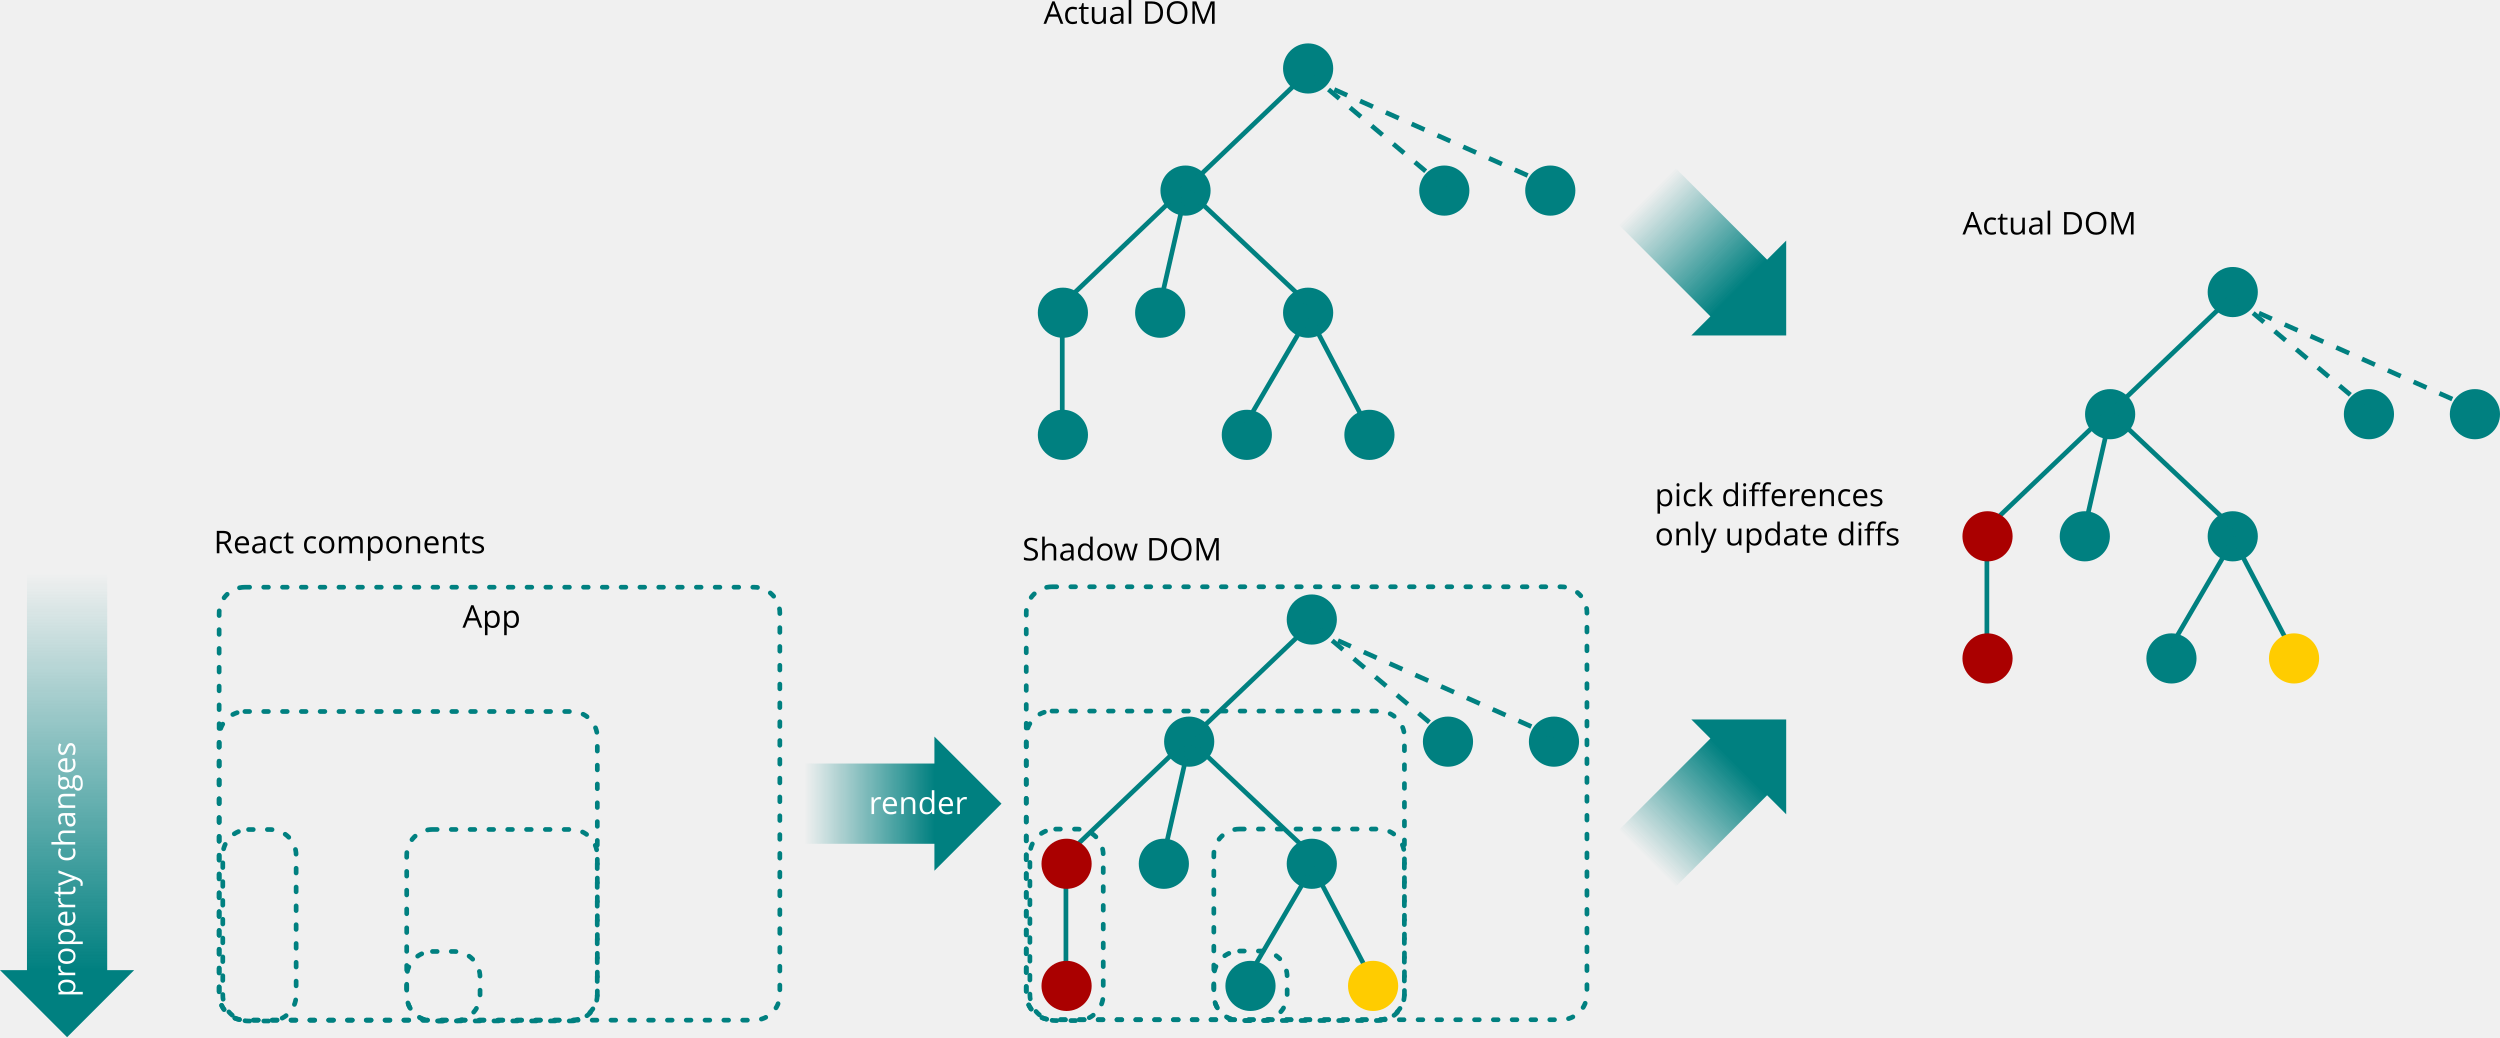
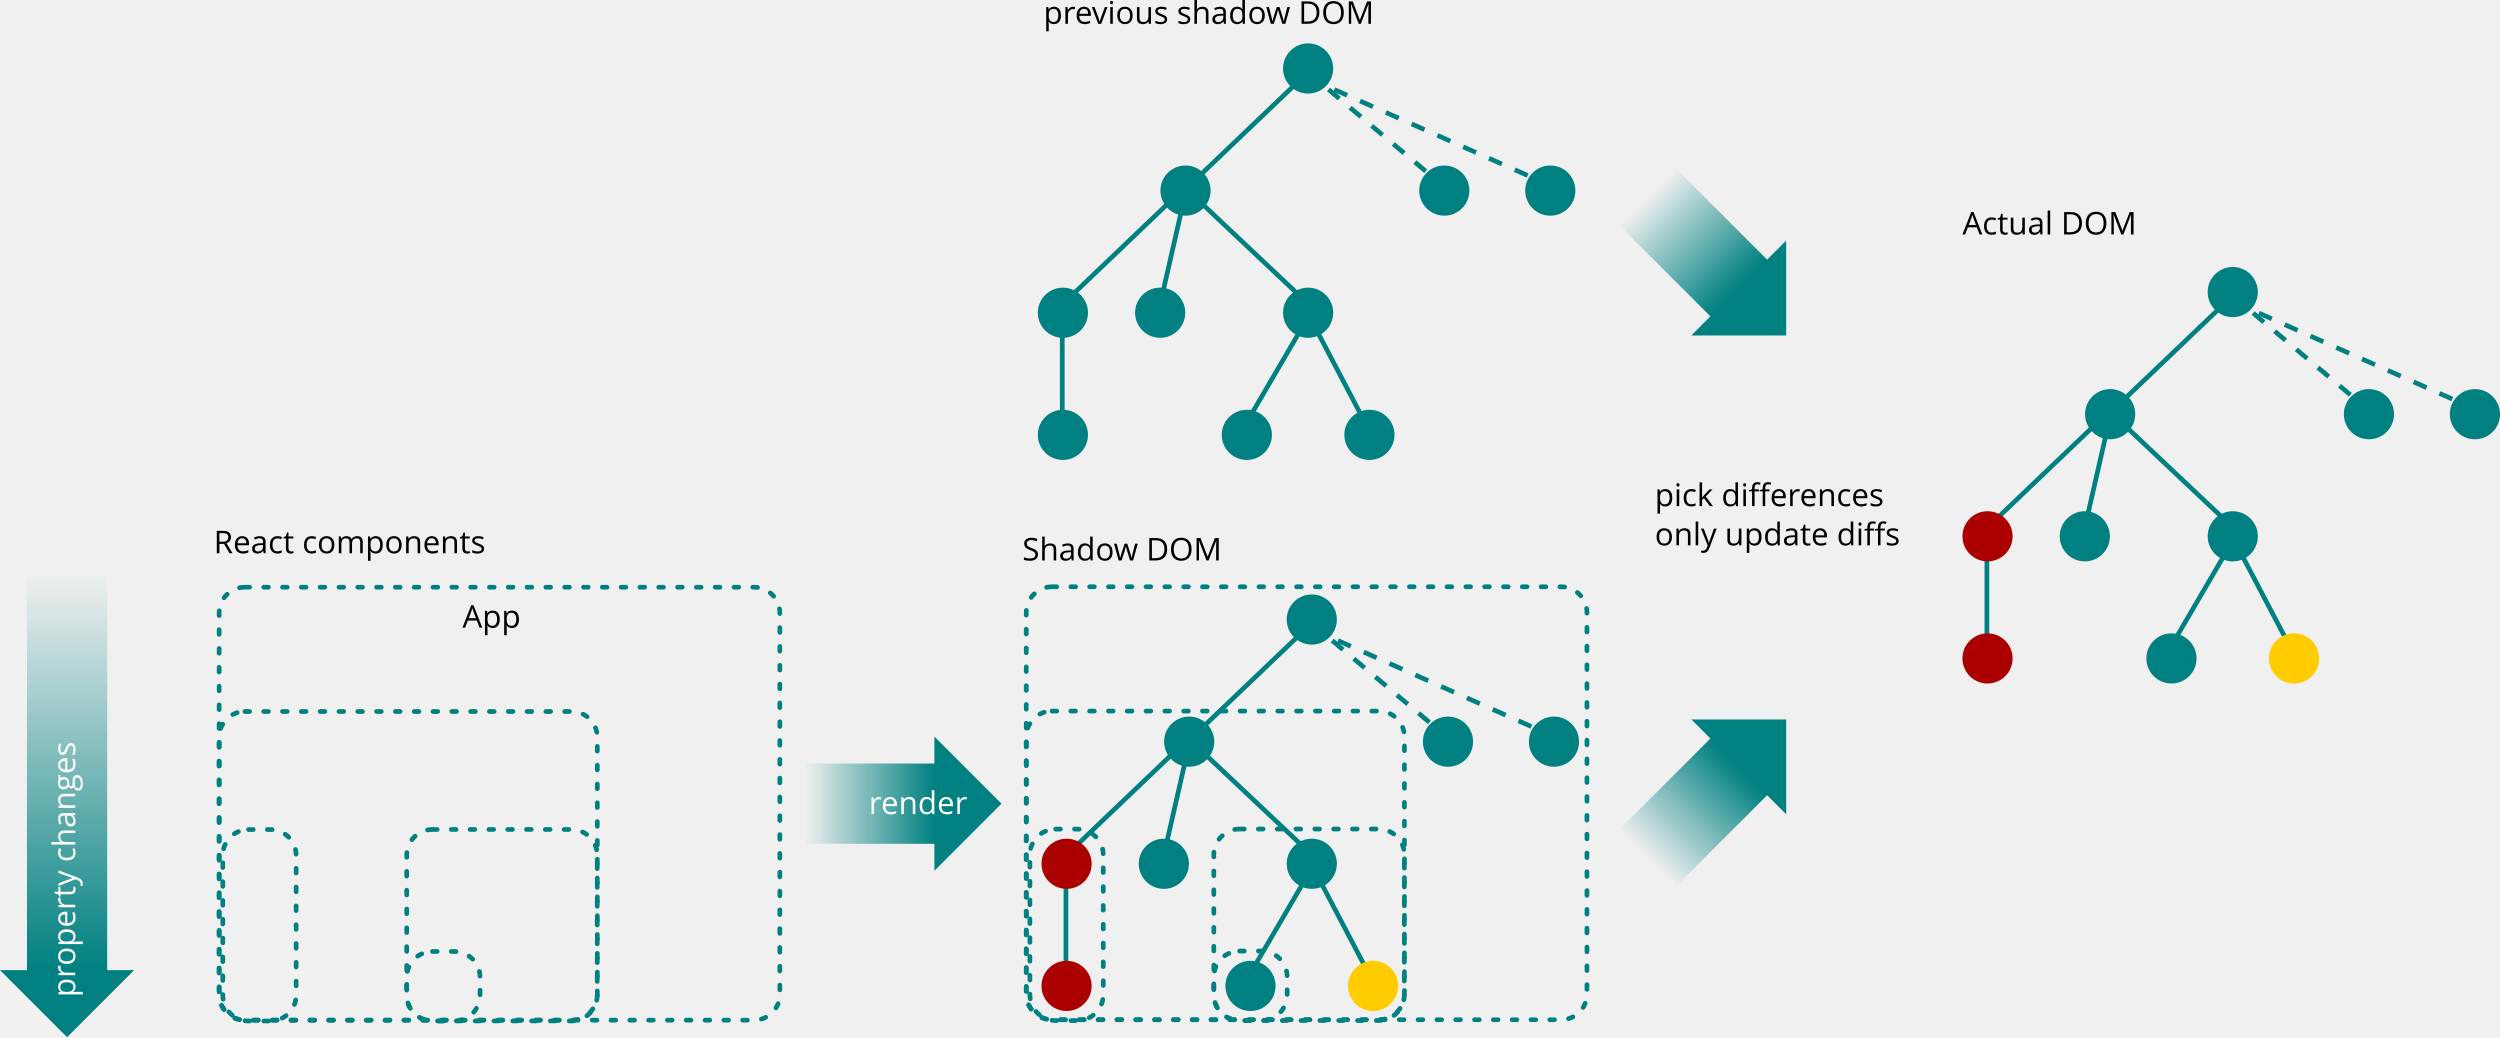
<svg xmlns="http://www.w3.org/2000/svg" xmlns:xlink="http://www.w3.org/1999/xlink" width="450.08mm" height="186.732mm" viewBox="0 0 1594.77 661.648" id="svg4189" version="1.1">
  <defs id="defs4191">
    <linearGradient id="linearGradient5861">
      <stop style="stop-color:#008080;stop-opacity:1;" offset="0" id="stop5863" />
      <stop style="stop-color:#008080;stop-opacity:0;" offset="1" id="stop5865" />
    </linearGradient>
    <linearGradient xlink:href="#linearGradient5861" id="linearGradient5867" x1="-770.746" y1="403.844" x2="-675.948" y2="403.844" gradientUnits="userSpaceOnUse" gradientTransform="matrix(-0.8735457,0,0,0.8735457,-812.1219,65.34403)" />
    <linearGradient xlink:href="#linearGradient5861" id="linearGradient5963" gradientUnits="userSpaceOnUse" gradientTransform="matrix(-0.8735457,0,0,0.8735457,-812.1219,65.34403)" x1="-770.746" y1="403.844" x2="-675.948" y2="403.844" />
    <linearGradient xlink:href="#linearGradient5861" id="linearGradient5997" gradientUnits="userSpaceOnUse" gradientTransform="matrix(0,-0.8735457,-0.8735457,0,-341.8624,20.01759)" x1="-770.746" y1="403.844" x2="-480.519" y2="403.844" />
    <linearGradient xlink:href="#linearGradient5861" id="linearGradient6550" gradientUnits="userSpaceOnUse" gradientTransform="matrix(-0.8735457,0,0,0.8735457,-812.1219,65.34403)" x1="-770.746" y1="403.844" x2="-675.948" y2="403.844" />
  </defs>
  <g id="layer1" transform="translate(737.4335,99.58437)">
    <circle style="opacity:1;fill:#008080;fill-opacity:1;stroke:none;stroke-width:10;stroke-linecap:round;stroke-linejoin:round;stroke-miterlimit:4;stroke-dasharray:10, 10;stroke-dashoffset:0;stroke-opacity:1" id="path4737" cx="99.371" cy="295.615" r="16" />
    <circle style="opacity:1;fill:#008080;fill-opacity:1;stroke:none;stroke-width:10;stroke-linecap:round;stroke-linejoin:round;stroke-miterlimit:4;stroke-dasharray:10, 10;stroke-dashoffset:0;stroke-opacity:1" id="path4737-5" cx="21.157" cy="373.521" r="16" />
    <circle style="opacity:1;fill:#008080;fill-opacity:1;stroke:none;stroke-width:10;stroke-linecap:round;stroke-linejoin:round;stroke-miterlimit:4;stroke-dasharray:10, 10;stroke-dashoffset:0;stroke-opacity:1" id="path4737-7" cx="186.245" cy="373.521" r="16" />
    <circle style="opacity:1;fill:#008080;fill-opacity:1;stroke:none;stroke-width:10;stroke-linecap:round;stroke-linejoin:round;stroke-miterlimit:4;stroke-dasharray:10, 10;stroke-dashoffset:0;stroke-opacity:1" id="path4737-4" cx="253.852" cy="373.521" r="16" />
    <circle style="opacity:1;fill:#008080;fill-opacity:1;stroke:none;stroke-width:10;stroke-linecap:round;stroke-linejoin:round;stroke-miterlimit:4;stroke-dasharray:10, 10;stroke-dashoffset:0;stroke-opacity:1" id="path4737-7-1" cx="4.995" cy="451.427" r="16" />
    <circle style="opacity:1;fill:#008080;fill-opacity:1;stroke:none;stroke-width:10;stroke-linecap:round;stroke-linejoin:round;stroke-miterlimit:4;stroke-dasharray:10, 10;stroke-dashoffset:0;stroke-opacity:1" id="path4737-4-9" cx="99.371" cy="451.427" r="16" />
    <circle style="opacity:1;fill:#008080;fill-opacity:1;stroke:none;stroke-width:10;stroke-linecap:round;stroke-linejoin:round;stroke-miterlimit:4;stroke-dasharray:10, 10;stroke-dashoffset:0;stroke-opacity:1" id="path4737-5-9" cx="60.264" cy="529.332" r="16" />
    <path style="fill:none;fill-rule:evenodd;stroke:#008080;stroke-width:3;stroke-linecap:butt;stroke-linejoin:miter;stroke-miterlimit:4;stroke-dasharray:9, 9;stroke-dashoffset:0;stroke-opacity:1" d="M 99.611,301.741 254.164,370.432" id="path4880" />
    <path style="fill:none;fill-rule:evenodd;stroke:#008080;stroke-width:3;stroke-linecap:butt;stroke-linejoin:miter;stroke-miterlimit:4;stroke-dasharray:none;stroke-opacity:1" d="M 20.819,376.493 5.162,445.183" id="path4880-4" />
    <path style="fill:none;fill-rule:evenodd;stroke:#008080;stroke-width:3;stroke-linecap:butt;stroke-linejoin:miter;stroke-miterlimit:4;stroke-dasharray:none;stroke-opacity:1" d="m -57.468,456.295 0,68.69" id="path4880-0" />
    <path style="fill:none;fill-rule:evenodd;stroke:#008080;stroke-width:3;stroke-linecap:butt;stroke-linejoin:miter;stroke-miterlimit:4;stroke-dasharray:none;stroke-opacity:1" d="m 99.611,297.701 -77.782,74.246" id="path4880-5" />
    <path style="fill:none;fill-rule:evenodd;stroke:#008080;stroke-width:3;stroke-linecap:butt;stroke-linejoin:miter;stroke-miterlimit:4;stroke-dasharray:9, 9;stroke-dashoffset:0;stroke-opacity:1" d="M 98.601,297.448 187.494,372.2" id="path4880-5-8" />
    <path style="fill:none;fill-rule:evenodd;stroke:#008080;stroke-width:3;stroke-linecap:butt;stroke-linejoin:miter;stroke-miterlimit:4;stroke-dasharray:none;stroke-opacity:1" d="M 21.075,371.189 -56.707,445.436" id="path4880-5-1" />
    <path style="fill:none;fill-rule:evenodd;stroke:#008080;stroke-width:3;stroke-linecap:butt;stroke-linejoin:miter;stroke-miterlimit:4;stroke-dasharray:none;stroke-opacity:1" d="m 20.065,370.937 79.297,74.751" id="path4880-5-8-7" />
    <path style="fill:none;fill-rule:evenodd;stroke:#008080;stroke-width:3;stroke-linecap:butt;stroke-linejoin:miter;stroke-miterlimit:4;stroke-dasharray:none;stroke-opacity:1" d="M 100.372,452.507 59.966,521.702" id="path4880-5-0" />
    <path style="fill:none;fill-rule:evenodd;stroke:#008080;stroke-width:3;stroke-linecap:butt;stroke-linejoin:miter;stroke-miterlimit:4;stroke-dasharray:none;stroke-opacity:1" d="M 99.362,452.254 137.242,524.48" id="path4880-5-8-9" />
    <rect style="opacity:1;fill:none;fill-opacity:1;stroke:#008080;stroke-width:3;stroke-linecap:round;stroke-linejoin:round;stroke-miterlimit:4;stroke-dasharray:3, 9;stroke-dashoffset:0;stroke-opacity:1" id="rect5059" width="46.786" height="122.143" x="-80.45" y="429.308" rx="16.429" ry="16.429" />
    <rect style="opacity:1;fill:none;fill-opacity:1;stroke:#008080;stroke-width:3;stroke-linecap:round;stroke-linejoin:round;stroke-miterlimit:4;stroke-dasharray:3, 9;stroke-dashoffset:0;stroke-opacity:1" id="rect5059-8" width="241.24" height="196.894" x="-82.778" y="354.008" rx="16.429" ry="16.429" />
    <rect style="opacity:1;fill:none;fill-opacity:1;stroke:#008080;stroke-width:3;stroke-linecap:round;stroke-linejoin:round;stroke-miterlimit:4;stroke-dasharray:3, 9;stroke-dashoffset:0;stroke-opacity:1" id="rect5059-9" width="121.537" height="122.143" x="36.871" y="429.264" rx="16.429" ry="16.429" />
    <rect style="opacity:1;fill:none;fill-opacity:1;stroke:#008080;stroke-width:3;stroke-linecap:round;stroke-linejoin:round;stroke-miterlimit:4;stroke-dasharray:3, 9;stroke-dashoffset:0;stroke-opacity:1" id="rect5059-6" width="46.786" height="44.361" x="36.871" y="507.09" rx="16.429" ry="16.429" />
    <rect style="opacity:1;fill:none;fill-opacity:1;stroke:#008080;stroke-width:3;stroke-linecap:round;stroke-linejoin:round;stroke-miterlimit:4;stroke-dasharray:3, 9;stroke-dashoffset:0;stroke-opacity:1" id="rect5059-8-5" width="357.669" height="276.18" x="-82.778" y="274.722" rx="16.429" ry="16.429" />
    <text xml:space="preserve" style="font-style:normal;font-variant:normal;font-weight:normal;font-stretch:normal;font-size:40px;line-height:125%;font-family:'Open Sans';-inkscape-font-specification:'Open Sans';letter-spacing:0px;word-spacing:0px;fill:#000000;fill-opacity:1;stroke:none;stroke-width:1px;stroke-linecap:butt;stroke-linejoin:miter;stroke-opacity:1" x="-601.104" y="253.332" id="text5522">
      <tspan id="tspan5524" x="-601.104" y="253.332" style="font-size:20px">React components</tspan>
    </text>
    <text xml:space="preserve" style="font-style:normal;font-variant:normal;font-weight:normal;font-stretch:normal;font-size:40px;line-height:125%;font-family:'Open Sans';-inkscape-font-specification:'Open Sans';letter-spacing:0px;word-spacing:0px;fill:#000000;fill-opacity:1;stroke:none;stroke-width:1px;stroke-linecap:butt;stroke-linejoin:miter;stroke-opacity:1" x="-85.314" y="257.941" id="text5522-5">
      <tspan id="tspan5524-4" x="-85.314" y="257.941" style="font-size:20px">Shadow DOM</tspan>
    </text>
    <rect style="opacity:1;fill:none;fill-opacity:1;stroke:#008080;stroke-width:3;stroke-linecap:round;stroke-linejoin:round;stroke-miterlimit:4;stroke-dasharray:3, 9;stroke-dashoffset:0;stroke-opacity:1" id="rect5059-5" width="46.786" height="122.143" x="-595.313" y="429.583" rx="16.429" ry="16.429" />
    <rect style="opacity:1;fill:none;fill-opacity:1;stroke:#008080;stroke-width:3;stroke-linecap:round;stroke-linejoin:round;stroke-miterlimit:4;stroke-dasharray:3, 9;stroke-dashoffset:0;stroke-opacity:1" id="rect5059-8-6" width="241.24" height="196.894" x="-597.642" y="354.282" rx="16.429" ry="16.429" />
    <rect style="opacity:1;fill:none;fill-opacity:1;stroke:#008080;stroke-width:3;stroke-linecap:round;stroke-linejoin:round;stroke-miterlimit:4;stroke-dasharray:3, 9;stroke-dashoffset:0;stroke-opacity:1" id="rect5059-9-6" width="121.537" height="122.143" x="-477.992" y="429.538" rx="16.429" ry="16.429" />
    <rect style="opacity:1;fill:none;fill-opacity:1;stroke:#008080;stroke-width:3;stroke-linecap:round;stroke-linejoin:round;stroke-miterlimit:4;stroke-dasharray:3, 9;stroke-dashoffset:0;stroke-opacity:1" id="rect5059-6-4" width="46.786" height="44.361" x="-477.992" y="507.364" rx="16.429" ry="16.429" />
    <rect style="opacity:1;fill:none;fill-opacity:1;stroke:#008080;stroke-width:3;stroke-linecap:round;stroke-linejoin:round;stroke-miterlimit:4;stroke-dasharray:3, 9;stroke-dashoffset:0;stroke-opacity:1" id="rect5059-8-5-3" width="357.669" height="276.18" x="-597.642" y="274.996" rx="16.429" ry="16.429" />
    <text xml:space="preserve" style="font-style:normal;font-variant:normal;font-weight:normal;font-stretch:normal;font-size:40px;line-height:125%;font-family:'Open Sans';-inkscape-font-specification:'Open Sans';letter-spacing:0px;word-spacing:0px;fill:#000000;fill-opacity:1;stroke:none;stroke-width:1px;stroke-linecap:butt;stroke-linejoin:miter;stroke-opacity:1" x="-71.779" y="-84.389" id="text5522-5-7">
-       <tspan id="tspan5524-4-2" x="-71.779" y="-84.389" style="font-size:20px">Actual DOM</tspan>
+       <tspan id="tspan5524-4-2" x="-71.779" y="-84.389" style="font-size:20px">previous shadow DOM</tspan>
    </text>
    <g id="g5906" transform="translate(-2.527588,-5.033691)">
      <path id="rect5859" d="m -138.84,375.325 0,17.206 -82.811,0 0,51.179 82.811,0 0,17.205 42.795,-42.795 -42.795,-42.795 z" style="opacity:1;fill:url(#linearGradient5867);fill-opacity:1;stroke:none;stroke-width:3;stroke-linecap:round;stroke-linejoin:round;stroke-miterlimit:4;stroke-dasharray:none;stroke-dashoffset:0;stroke-opacity:1" />
      <text id="text5522-89" y="424.743" x="-180.67" style="font-style:normal;font-variant:normal;font-weight:normal;font-stretch:normal;font-size:40px;line-height:125%;font-family:'Open Sans';-inkscape-font-specification:'Open Sans';letter-spacing:0px;word-spacing:0px;fill:#000000;fill-opacity:1;stroke:none;stroke-width:1px;stroke-linecap:butt;stroke-linejoin:miter;stroke-opacity:1" xml:space="preserve">
        <tspan style="font-size:20px;fill:#ffffff" y="424.743" x="-180.67" id="tspan5524-0">render</tspan>
      </text>
    </g>
    <g id="g5906-1" transform="matrix(0.7071068,-0.7071068,0.7071068,0.7071068,174.2497,-4.213901)">
      <path id="rect5859-7" d="m -138.84,375.325 0,17.206 -82.811,0 0,51.179 82.811,0 0,17.205 42.795,-42.795 -42.795,-42.795 z" style="opacity:1;fill:url(#linearGradient5963);fill-opacity:1;stroke:none;stroke-width:3;stroke-linecap:round;stroke-linejoin:round;stroke-miterlimit:4;stroke-dasharray:none;stroke-dashoffset:0;stroke-opacity:1" />
    </g>
    <g id="g6419" transform="translate(0,-174.0313)">
      <path id="rect5859-4" d="m -651.843,693.299 -17.206,0 0,-252.517 -51.179,0 0,252.517 -17.205,0 42.795,42.795 z" style="opacity:1;fill:url(#linearGradient5997);fill-opacity:1;stroke:none;stroke-width:3;stroke-linecap:round;stroke-linejoin:round;stroke-miterlimit:4;stroke-dasharray:none;stroke-dashoffset:0;stroke-opacity:1" />
      <text transform="matrix(0,-1,1,0,0,0)" id="text6002" y="-689.443" x="-710.499" style="font-style:normal;font-variant:normal;font-weight:normal;font-stretch:normal;font-size:40px;line-height:125%;font-family:'Open Sans';-inkscape-font-specification:'Open Sans';letter-spacing:0px;word-spacing:0px;fill:#000000;fill-opacity:1;stroke:none;stroke-width:1px;stroke-linecap:butt;stroke-linejoin:miter;stroke-opacity:1" xml:space="preserve">
        <tspan style="font-size:20px;fill:#ffffff" y="-689.443" x="-710.499" id="tspan6004">property changes</tspan>
      </text>
    </g>
    <circle style="opacity:1;fill:#aa0000;fill-opacity:1;stroke:none;stroke-width:10;stroke-linecap:round;stroke-linejoin:round;stroke-miterlimit:4;stroke-dasharray:10, 10;stroke-dashoffset:0;stroke-opacity:1" id="path4737-5-1" cx="-57.057" cy="451.427" r="16" />
    <circle style="opacity:1;fill:#aa0000;fill-opacity:1;stroke:none;stroke-width:10;stroke-linecap:round;stroke-linejoin:round;stroke-miterlimit:4;stroke-dasharray:10, 10;stroke-dashoffset:0;stroke-opacity:1" id="path4737-8" cx="-57.057" cy="529.332" r="16" />
    <circle style="opacity:1;fill:#ffcc00;fill-opacity:1;stroke:none;stroke-width:10;stroke-linecap:round;stroke-linejoin:round;stroke-miterlimit:4;stroke-dasharray:10, 10;stroke-dashoffset:0;stroke-opacity:1" id="path4737-7-0" cx="138.479" cy="529.332" r="16" />
    <text xml:space="preserve" style="font-style:normal;font-variant:normal;font-weight:normal;font-stretch:normal;font-size:20px;line-height:125%;font-family:'Open Sans';-inkscape-font-specification:'Open Sans';letter-spacing:0px;word-spacing:0px;fill:#000000;fill-opacity:1;stroke:none;stroke-width:1px;stroke-linecap:butt;stroke-linejoin:miter;stroke-opacity:1" x="-442.447" y="300.809" id="text6496">
      <tspan id="tspan6498" x="-442.447" y="300.809">App</tspan>
    </text>
    <text xml:space="preserve" style="font-style:normal;font-variant:normal;font-weight:normal;font-stretch:normal;font-size:20px;line-height:125%;font-family:'Open Sans';-inkscape-font-specification:'Open Sans';letter-spacing:0px;word-spacing:0px;fill:#000000;fill-opacity:1;stroke:none;stroke-width:1px;stroke-linecap:butt;stroke-linejoin:miter;stroke-opacity:1" x="-521.088" y="376.285" id="text6496-6">
      <tspan id="tspan6498-7" x="-521.088" y="376.285" />
    </text>
    <g id="g6199" transform="translate(-505.9834,-166.6942)">
      <circle r="16" cy="110.788" cx="603.013" id="path4737-6" style="opacity:1;fill:#008080;fill-opacity:1;stroke:none;stroke-width:10;stroke-linecap:round;stroke-linejoin:round;stroke-miterlimit:4;stroke-dasharray:10, 10;stroke-dashoffset:0;stroke-opacity:1" />
      <circle r="16" cy="188.694" cx="524.799" id="path4737-5-7" style="opacity:1;fill:#008080;fill-opacity:1;stroke:none;stroke-width:10;stroke-linecap:round;stroke-linejoin:round;stroke-miterlimit:4;stroke-dasharray:10, 10;stroke-dashoffset:0;stroke-opacity:1" />
      <circle r="16" cy="188.694" cx="689.886" id="path4737-7-9" style="opacity:1;fill:#008080;fill-opacity:1;stroke:none;stroke-width:10;stroke-linecap:round;stroke-linejoin:round;stroke-miterlimit:4;stroke-dasharray:10, 10;stroke-dashoffset:0;stroke-opacity:1" />
      <circle r="16" cy="188.694" cx="757.494" id="path4737-4-3" style="opacity:1;fill:#008080;fill-opacity:1;stroke:none;stroke-width:10;stroke-linecap:round;stroke-linejoin:round;stroke-miterlimit:4;stroke-dasharray:10, 10;stroke-dashoffset:0;stroke-opacity:1" />
      <circle r="16" cy="266.599" cx="508.636" id="path4737-7-1-1" style="opacity:1;fill:#008080;fill-opacity:1;stroke:none;stroke-width:10;stroke-linecap:round;stroke-linejoin:round;stroke-miterlimit:4;stroke-dasharray:10, 10;stroke-dashoffset:0;stroke-opacity:1" />
      <circle r="16" cy="266.599" cx="603.013" id="path4737-4-9-9" style="opacity:1;fill:#008080;fill-opacity:1;stroke:none;stroke-width:10;stroke-linecap:round;stroke-linejoin:round;stroke-miterlimit:4;stroke-dasharray:10, 10;stroke-dashoffset:0;stroke-opacity:1" />
      <circle r="16" cy="344.505" cx="563.906" id="path4737-5-9-1" style="opacity:1;fill:#008080;fill-opacity:1;stroke:none;stroke-width:10;stroke-linecap:round;stroke-linejoin:round;stroke-miterlimit:4;stroke-dasharray:10, 10;stroke-dashoffset:0;stroke-opacity:1" />
      <circle r="16" cy="344.505" cx="642.12" id="path4737-7-0-2" style="opacity:1;fill:#008080;fill-opacity:1;stroke:none;stroke-width:10;stroke-linecap:round;stroke-linejoin:round;stroke-miterlimit:4;stroke-dasharray:10, 10;stroke-dashoffset:0;stroke-opacity:1" />
      <path id="path4880-7" d="M 603.253,116.914 757.806,185.605" style="fill:none;fill-rule:evenodd;stroke:#008080;stroke-width:3;stroke-linecap:butt;stroke-linejoin:miter;stroke-miterlimit:4;stroke-dasharray:9, 9;stroke-dashoffset:0;stroke-opacity:1" />
      <path id="path4880-4-6" d="m 524.461,191.666 -15.657,68.69" style="fill:none;fill-rule:evenodd;stroke:#008080;stroke-width:3;stroke-linecap:butt;stroke-linejoin:miter;stroke-miterlimit:4;stroke-dasharray:none;stroke-opacity:1" />
      <g id="g5080-9" transform="translate(427.5886,-185.7143)">
        <circle style="opacity:1;fill:#008080;fill-opacity:1;stroke:none;stroke-width:10;stroke-linecap:round;stroke-linejoin:round;stroke-miterlimit:4;stroke-dasharray:10, 10;stroke-dashoffset:0;stroke-opacity:1" id="path4737-5-1-6" cx="18.996" cy="452.314" r="16" />
        <circle style="opacity:1;fill:#008080;fill-opacity:1;stroke:none;stroke-width:10;stroke-linecap:round;stroke-linejoin:round;stroke-miterlimit:4;stroke-dasharray:10, 10;stroke-dashoffset:0;stroke-opacity:1" id="path4737-8-9" cx="18.996" cy="530.219" r="16" />
        <path style="fill:none;fill-rule:evenodd;stroke:#008080;stroke-width:3;stroke-linecap:butt;stroke-linejoin:miter;stroke-miterlimit:4;stroke-dasharray:none;stroke-opacity:1" d="m 18.585,457.182 0,68.69" id="path4880-0-0" />
      </g>
      <path id="path4880-5-83" d="m 603.253,112.874 -77.782,74.246" style="fill:none;fill-rule:evenodd;stroke:#008080;stroke-width:3;stroke-linecap:butt;stroke-linejoin:miter;stroke-miterlimit:4;stroke-dasharray:none;stroke-opacity:1" />
      <path id="path4880-5-8-3" d="m 602.242,112.621 88.893,74.751" style="fill:none;fill-rule:evenodd;stroke:#008080;stroke-width:3;stroke-linecap:butt;stroke-linejoin:miter;stroke-miterlimit:4;stroke-dasharray:9, 9;stroke-dashoffset:0;stroke-opacity:1" />
      <path id="path4880-5-1-9" d="m 524.717,186.362 -77.782,74.246" style="fill:none;fill-rule:evenodd;stroke:#008080;stroke-width:3;stroke-linecap:butt;stroke-linejoin:miter;stroke-miterlimit:4;stroke-dasharray:none;stroke-opacity:1" />
      <path id="path4880-5-8-7-3" d="m 523.706,186.11 79.297,74.751" style="fill:none;fill-rule:evenodd;stroke:#008080;stroke-width:3;stroke-linecap:butt;stroke-linejoin:miter;stroke-miterlimit:4;stroke-dasharray:none;stroke-opacity:1" />
      <path id="path4880-5-0-5" d="m 604.014,267.68 -40.406,69.195" style="fill:none;fill-rule:evenodd;stroke:#008080;stroke-width:3;stroke-linecap:butt;stroke-linejoin:miter;stroke-miterlimit:4;stroke-dasharray:none;stroke-opacity:1" />
      <path id="path4880-5-8-9-8" d="m 603.003,267.427 37.881,72.226" style="fill:none;fill-rule:evenodd;stroke:#008080;stroke-width:3;stroke-linecap:butt;stroke-linejoin:miter;stroke-miterlimit:4;stroke-dasharray:none;stroke-opacity:1" />
    </g>
    <g id="g5906-1-2" transform="matrix(0.7071068,0.7071068,-0.7071068,0.7071068,765.5607,-113.3335)">
      <path id="rect5859-7-5" d="m -138.84,375.325 0,17.206 -82.811,0 0,51.179 82.811,0 0,17.205 42.795,-42.795 -42.795,-42.795 z" style="opacity:1;fill:url(#linearGradient6550);fill-opacity:1;stroke:none;stroke-width:3;stroke-linecap:round;stroke-linejoin:round;stroke-miterlimit:4;stroke-dasharray:none;stroke-dashoffset:0;stroke-opacity:1" />
    </g>
    <g id="g6857">
      <circle r="16" cy="86.717" cx="686.856" id="path4737-6-3" style="opacity:1;fill:#008080;fill-opacity:1;stroke:none;stroke-width:10;stroke-linecap:round;stroke-linejoin:round;stroke-miterlimit:4;stroke-dasharray:10, 10;stroke-dashoffset:0;stroke-opacity:1" />
      <circle r="16" cy="164.623" cx="608.642" id="path4737-5-7-8" style="opacity:1;fill:#008080;fill-opacity:1;stroke:none;stroke-width:10;stroke-linecap:round;stroke-linejoin:round;stroke-miterlimit:4;stroke-dasharray:10, 10;stroke-dashoffset:0;stroke-opacity:1" />
      <circle r="16" cy="164.623" cx="773.729" id="path4737-7-9-9" style="opacity:1;fill:#008080;fill-opacity:1;stroke:none;stroke-width:10;stroke-linecap:round;stroke-linejoin:round;stroke-miterlimit:4;stroke-dasharray:10, 10;stroke-dashoffset:0;stroke-opacity:1" />
      <circle r="16" cy="164.623" cx="841.337" id="path4737-4-3-9" style="opacity:1;fill:#008080;fill-opacity:1;stroke:none;stroke-width:10;stroke-linecap:round;stroke-linejoin:round;stroke-miterlimit:4;stroke-dasharray:10, 10;stroke-dashoffset:0;stroke-opacity:1" />
      <circle r="16" cy="242.528" cx="592.479" id="path4737-7-1-1-6" style="opacity:1;fill:#008080;fill-opacity:1;stroke:none;stroke-width:10;stroke-linecap:round;stroke-linejoin:round;stroke-miterlimit:4;stroke-dasharray:10, 10;stroke-dashoffset:0;stroke-opacity:1" />
      <circle r="16" cy="242.528" cx="686.856" id="path4737-4-9-9-1" style="opacity:1;fill:#008080;fill-opacity:1;stroke:none;stroke-width:10;stroke-linecap:round;stroke-linejoin:round;stroke-miterlimit:4;stroke-dasharray:10, 10;stroke-dashoffset:0;stroke-opacity:1" />
      <circle r="16" cy="320.434" cx="647.749" id="path4737-5-9-1-8" style="opacity:1;fill:#008080;fill-opacity:1;stroke:none;stroke-width:10;stroke-linecap:round;stroke-linejoin:round;stroke-miterlimit:4;stroke-dasharray:10, 10;stroke-dashoffset:0;stroke-opacity:1" />
      <path id="path4880-7-1" d="M 687.095,92.843 841.649,161.533" style="fill:none;fill-rule:evenodd;stroke:#008080;stroke-width:3;stroke-linecap:butt;stroke-linejoin:miter;stroke-miterlimit:4;stroke-dasharray:9, 9;stroke-dashoffset:0;stroke-opacity:1" />
      <path id="path4880-4-6-3" d="m 608.303,167.594 -15.657,68.69" style="fill:none;fill-rule:evenodd;stroke:#008080;stroke-width:3;stroke-linecap:butt;stroke-linejoin:miter;stroke-miterlimit:4;stroke-dasharray:none;stroke-opacity:1" />
      <path id="path4880-0-0-9" d="m 530.017,247.396 0,68.69" style="fill:none;fill-rule:evenodd;stroke:#008080;stroke-width:3;stroke-linecap:butt;stroke-linejoin:miter;stroke-miterlimit:4;stroke-dasharray:none;stroke-opacity:1" />
      <path id="path4880-5-83-3" d="M 687.095,88.802 609.314,163.049" style="fill:none;fill-rule:evenodd;stroke:#008080;stroke-width:3;stroke-linecap:butt;stroke-linejoin:miter;stroke-miterlimit:4;stroke-dasharray:none;stroke-opacity:1" />
      <path id="path4880-5-8-3-8" d="m 686.085,88.55 88.893,74.751" style="fill:none;fill-rule:evenodd;stroke:#008080;stroke-width:3;stroke-linecap:butt;stroke-linejoin:miter;stroke-miterlimit:4;stroke-dasharray:9, 9;stroke-dashoffset:0;stroke-opacity:1" />
      <path id="path4880-5-1-9-6" d="M 608.559,162.291 530.778,236.537" style="fill:none;fill-rule:evenodd;stroke:#008080;stroke-width:3;stroke-linecap:butt;stroke-linejoin:miter;stroke-miterlimit:4;stroke-dasharray:none;stroke-opacity:1" />
      <path id="path4880-5-8-7-3-6" d="m 607.549,162.038 79.297,74.751" style="fill:none;fill-rule:evenodd;stroke:#008080;stroke-width:3;stroke-linecap:butt;stroke-linejoin:miter;stroke-miterlimit:4;stroke-dasharray:none;stroke-opacity:1" />
      <path id="path4880-5-0-5-2" d="m 687.856,243.608 -40.406,69.195" style="fill:none;fill-rule:evenodd;stroke:#008080;stroke-width:3;stroke-linecap:butt;stroke-linejoin:miter;stroke-miterlimit:4;stroke-dasharray:none;stroke-opacity:1" />
      <path id="path4880-5-8-9-8-4" d="m 686.846,243.356 37.881,72.226" style="fill:none;fill-rule:evenodd;stroke:#008080;stroke-width:3;stroke-linecap:butt;stroke-linejoin:miter;stroke-miterlimit:4;stroke-dasharray:none;stroke-opacity:1" />
      <circle r="16" cy="242.528" cx="530.427" id="path4737-5-1-6-9" style="opacity:1;fill:#aa0000;fill-opacity:1;stroke:none;stroke-width:10;stroke-linecap:round;stroke-linejoin:round;stroke-miterlimit:4;stroke-dasharray:10, 10;stroke-dashoffset:0;stroke-opacity:1" />
      <circle r="16" cy="320.434" cx="530.427" id="path4737-8-9-3" style="opacity:1;fill:#aa0000;fill-opacity:1;stroke:none;stroke-width:10;stroke-linecap:round;stroke-linejoin:round;stroke-miterlimit:4;stroke-dasharray:10, 10;stroke-dashoffset:0;stroke-opacity:1" />
      <circle r="16" cy="320.434" cx="725.963" id="path4737-7-0-2-6" style="opacity:1;fill:#ffcc00;fill-opacity:1;stroke:none;stroke-width:10;stroke-linecap:round;stroke-linejoin:round;stroke-miterlimit:4;stroke-dasharray:10, 10;stroke-dashoffset:0;stroke-opacity:1" />
    </g>
    <text xml:space="preserve" style="font-style:normal;font-variant:normal;font-weight:normal;font-stretch:normal;font-size:40px;line-height:125%;font-family:'Open Sans';-inkscape-font-specification:'Open Sans';letter-spacing:0px;word-spacing:0px;fill:#000000;fill-opacity:1;stroke:none;stroke-width:1px;stroke-linecap:butt;stroke-linejoin:miter;stroke-opacity:1" x="318.176" y="223.297" id="text6833">
      <tspan id="tspan6835" x="318.176" y="223.297" style="font-size:20px">pick differences</tspan>
      <tspan x="318.176" y="248.297" id="tspan6837" style="font-size:20px">only update diffs</tspan>
    </text>
    <text xml:space="preserve" style="font-style:normal;font-variant:normal;font-weight:normal;font-stretch:normal;font-size:40px;line-height:125%;font-family:'Open Sans';-inkscape-font-specification:'Open Sans';letter-spacing:0px;word-spacing:0px;fill:#000000;fill-opacity:1;stroke:none;stroke-width:1px;stroke-linecap:butt;stroke-linejoin:miter;stroke-opacity:1" x="514.427" y="49.979" id="text5522-5-7-3">
      <tspan id="tspan5524-4-2-0" x="514.427" y="49.979" style="font-size:20px">Actual DOM</tspan>
    </text>
  </g>
</svg>
